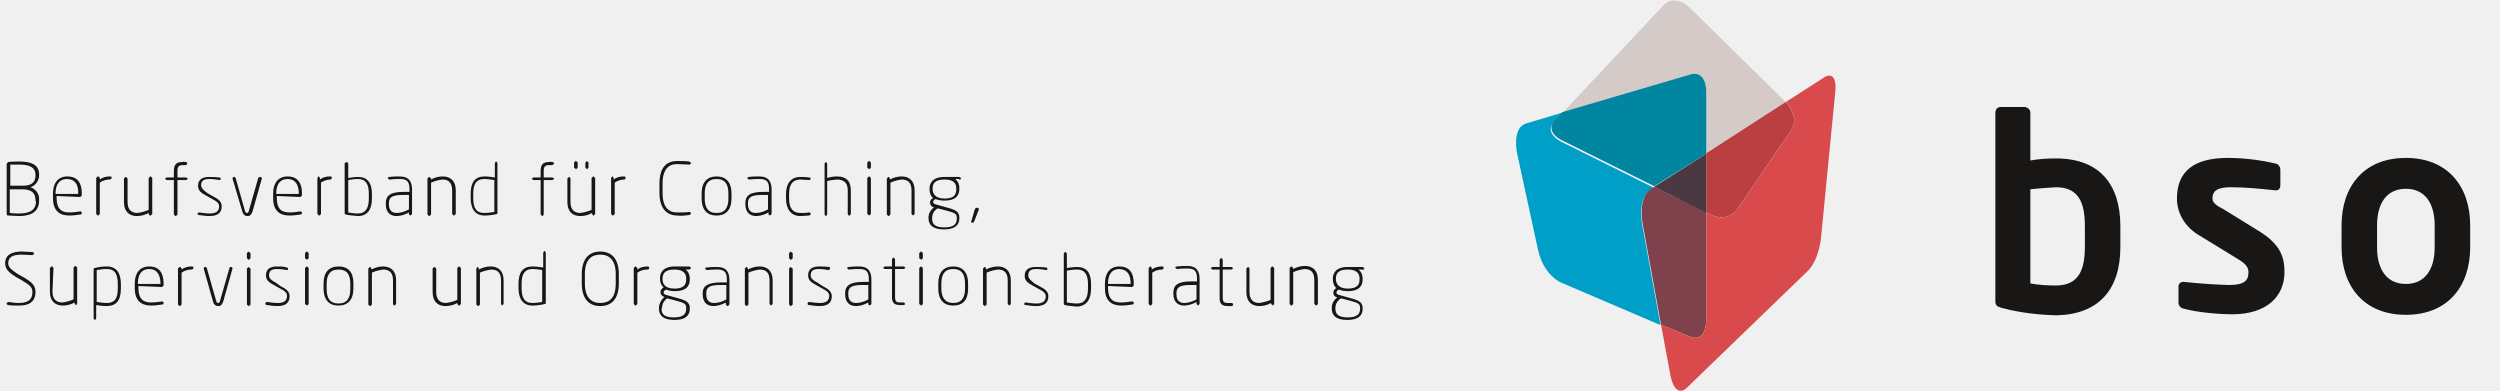
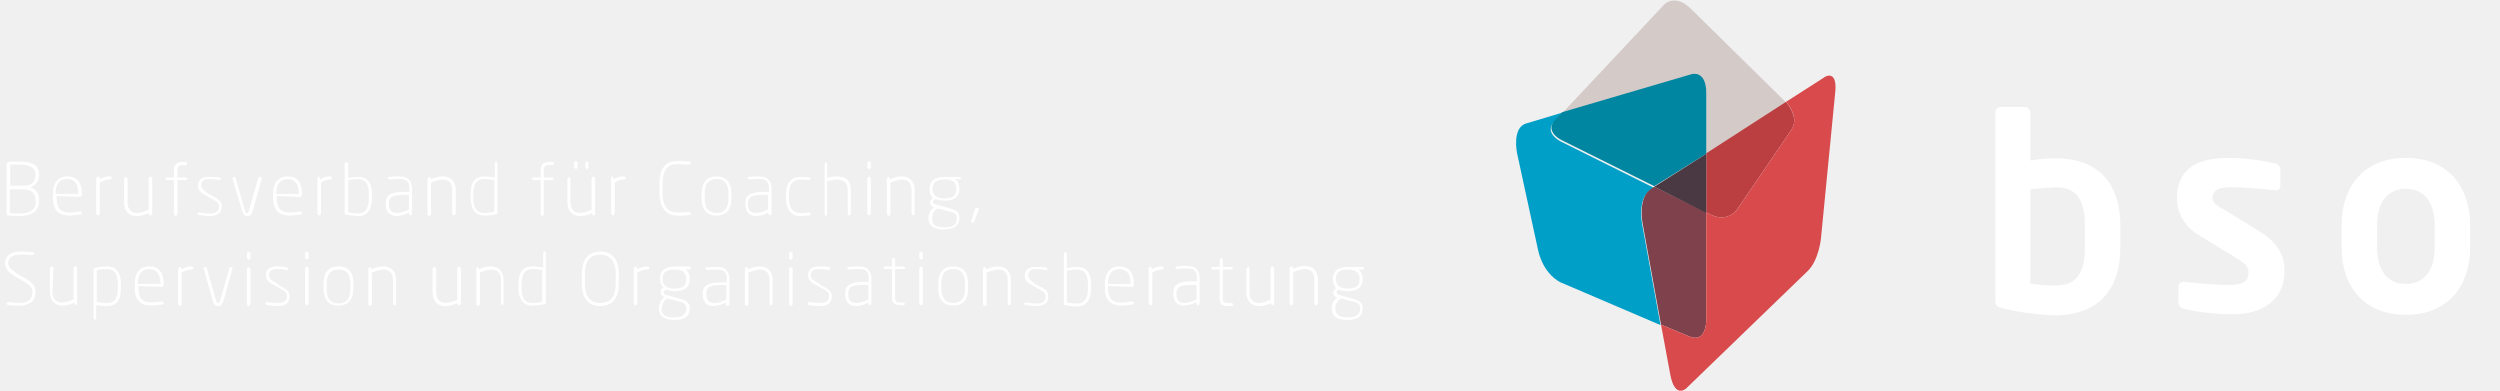
<svg xmlns="http://www.w3.org/2000/svg" version="1.1" id="Layer_1" x="0px" y="0px" viewBox="0 0 486 76" style="" xml:space="preserve">
  <style type="text/css">
- 	.st0{fill:#181716;}
+ 	.st0{fill:#fff;}
	.st1{fill:#009FC7;}
	.st2{fill:#7F414C;}
	.st3{fill:#D4CAC7;}
	.st4{fill:#0086A0;}
	.st5{fill:#BB3F41;}
	.st6{fill:#4A3843;}
	.st7{fill:#D84A4C;}
</style>
  <g>
    <path class="st0" d="M153.7,51.9l-0.3,0.3v7l0.3,0.3h0.1l0.3-0.3v-7L153.7,51.9L153.7,51.9z M153.7,48.9l-0.3,0.3v1l0.3,0.3h0.1   l0.3-0.3v-1L153.7,48.9L153.7,48.9z M137.3,57c0-1.2,0.7-1.6,2.8-1.6h1.1v2.8c-0.7,0.4-1.5,0.7-2.4,0.7c-0.8,0-1.5-0.4-1.5-1.7V57z    M136.6,57v0.2c0,1.8,1.1,2.3,2.1,2.3c0.8,0,1.7-0.3,2.4-0.7v0.4l0.3,0.3h0.1l0.3-0.3v-4.7c0-1.5-0.5-2.6-2.4-2.6   c-0.7,0-1.3,0-2,0.1c-0.2,0-0.3,0.1-0.3,0.2v0.1l0.3,0.2h0.1c0.7-0.1,1.3-0.1,2-0.1c1.4,0,1.8,0.6,1.8,2v0.5h-1.1   C137.6,54.9,136.6,55.6,136.6,57 M48.3,51.9l-0.3,0.3v7l0.3,0.3h0.1l0.3-0.3v-7L48.3,51.9L48.3,51.9z M48.3,48.9l-0.3,0.3v1   l0.3,0.3h0.1l0.3-0.3v-1L48.3,48.9L48.3,48.9z M4.3,48.9c-1.6,0-3.3,0.4-3.3,2.3c0,1.2,0.9,1.9,2.2,2.7l0.9,0.5   c1.6,1,2.2,1.3,2.2,2.4c0,1.1-0.5,2.1-2.6,2.1c-0.8,0-1.4-0.1-2.1-0.2h0l-0.3,0.2v0.2l0.2,0.2c0.7,0.1,1.5,0.1,2.2,0.1   c2.7,0,3.2-1.4,3.2-2.7s-0.9-2-2.5-2.9l-0.9-0.5c-1.2-0.8-1.9-1.3-1.9-2.1c0-1.2,0.8-1.7,2.6-1.7c0.7,0,1.8,0.1,2.1,0.1l0.3-0.2   v-0.2l-0.2-0.2C5.8,49,5,48.9,4.3,48.9 M7,39.1c0,2-1.6,2.4-3.3,2.4c-0.7,0-1.1,0-1.8-0.1v-4.6h2.5c2,0,2.5,1,2.5,2.1V39.1z    M4.5,36.1H2V32C2.4,32,3.1,32,3.7,32c1.6,0,3.2,0.3,3.2,2v0.1C6.9,35.1,6.5,36.1,4.5,36.1 M7.6,39v-0.2c0.1-1.1-0.7-2.1-1.7-2.4   c1-0.3,1.7-1.3,1.7-2.3v-0.2c0-2.1-1.9-2.5-3.9-2.5c-0.7,0-1.5,0-2.1,0.1l-0.3,0.3v9.8c0,0.2,0.1,0.3,0.3,0.3C2.3,41.9,3,42,3.7,42   C5.5,42,7.6,41.5,7.6,39 M10.4,52.1l-0.2-0.3H10l-0.3,0.3v4.6c0,1.9,1.1,2.7,2.5,2.7c0.8,0,1.6-0.2,2.3-0.6v0.2l0.2,0.3h0.1   l0.2-0.3v-7l-0.3-0.3h-0.1l-0.3,0.3v6.2c-0.7,0.3-1.4,0.5-2.2,0.6h0c-1,0-1.9-0.5-1.9-2.1L10.4,52.1z M15.2,37.7h-4.4v-0.1   c0-1.7,0.7-2.8,2.2-2.8S15.3,35.8,15.2,37.7L15.2,37.7z M15.6,38.3l0.3-0.3v-0.4c0-2-0.8-3.3-2.8-3.3c-1.9,0-2.8,1.4-2.8,3.3v0.9   c0,2.6,1.4,3.4,3.2,3.4c0.7,0,1.4-0.1,2.1-0.2c0.2,0,0.3-0.1,0.3-0.3v-0.1l-0.2-0.2h-0.1c-0.7,0.1-1.4,0.2-2.1,0.2   c-1.4,0-2.5-0.5-2.5-2.9v-0.3L15.6,38.3z M21.7,34.6v-0.1c0-0.2-0.2-0.2-0.4-0.2c-0.7,0-1.4,0.2-1.9,0.6v-0.3l-0.2-0.3H19l-0.3,0.3   v7l0.3,0.3h0.1l0.3-0.3v-6.1c0.6-0.4,1.2-0.6,1.9-0.6C21.5,34.8,21.7,34.8,21.7,34.6 M22.9,56.1c0,1.9-0.6,2.8-2.1,2.8   c-0.7,0-1.3-0.1-2-0.2v-6.2c0.6-0.1,1.3-0.2,2-0.2c1.6,0,2.1,1.1,2.1,2.9V56.1z M23.5,56.1v-0.9c0-2-0.8-3.4-2.7-3.4   c-0.8,0-1.6,0.1-2.4,0.3c-0.2,0-0.2,0.1-0.2,0.3v9.5l0.2,0.3h0.1l0.2-0.3v-2.6c0.6,0.1,1.3,0.2,2,0.2   C22.6,59.5,23.5,58.4,23.5,56.1 M29.3,41.9l0.3-0.3v-7l-0.3-0.3h-0.1l-0.3,0.3v6.2c-0.7,0.3-1.4,0.5-2.2,0.6h0   c-1,0-1.9-0.5-1.9-2.1v-4.6l-0.3-0.3h-0.1l-0.3,0.3v4.6c0,1.9,1.1,2.7,2.5,2.7c0.8,0,1.6-0.2,2.3-0.6v0.2l0.2,0.3L29.3,41.9z    M31.2,55.2h-4.4v-0.1c0-1.7,0.7-2.8,2.2-2.8S31.2,53.4,31.2,55.2L31.2,55.2z M31.5,55.8l0.3-0.3v-0.4c0-2-0.8-3.3-2.8-3.3   c-1.9,0-2.8,1.4-2.8,3.3v0.9c0,2.6,1.4,3.4,3.2,3.4c0.7,0,1.4-0.1,2.1-0.2c0.2,0,0.3-0.1,0.3-0.3v-0.1l-0.2-0.2h-0.1   c-0.7,0.1-1.4,0.2-2.1,0.2c-1.4,0-2.5-0.5-2.5-2.9v-0.3L31.5,55.8z M36.4,31.8L36.4,31.8c0-0.2-0.1-0.3-0.3-0.3   c-0.2,0-0.5-0.1-0.7,0c-1,0-1.6,0.4-1.6,1.7v1.3h-1.4l-0.3,0.2v0.1l0.3,0.2h1.4v6.7l0.3,0.3h0.1l0.3-0.3v-6.7h1.7l0.3-0.2v-0.1   l-0.3-0.2h-1.7v-1.3c0-0.8,0.3-1.1,1-1.1h0.7C36.3,31.9,36.4,31.9,36.4,31.8 M37.6,52.1V52c0-0.2-0.2-0.2-0.4-0.2   c-0.7,0-1.4,0.2-1.9,0.6v-0.3L35,51.9h-0.1l-0.3,0.3v7l0.3,0.3H35l0.3-0.3V53c0.6-0.4,1.2-0.6,1.9-0.6   C37.4,52.4,37.6,52.3,37.6,52.1 M39.1,36c0-1,0.7-1.2,1.6-1.2c0.7,0,1.3,0.1,2,0.2h0c0.1,0,0.2-0.1,0.2-0.2v-0.1   c0-0.1-0.1-0.2-0.3-0.2c-0.7-0.1-1.3-0.1-2-0.1c-1.1,0-2.1,0.4-2.1,1.7c0,1,0.6,1.4,1.7,2l0.9,0.5c1.2,0.6,1.5,1,1.5,1.5   c0,1.1-0.8,1.4-1.8,1.4c-0.7,0-1.4-0.1-2.1-0.2h-0.1l-0.2,0.2v0.1c0,0.1,0.1,0.2,0.3,0.2c0.7,0.1,1.4,0.2,2,0.2   c1.3,0,2.4-0.4,2.4-1.9c0-0.9-0.6-1.4-1.8-2l-0.9-0.5C39.6,37,39.1,36.6,39.1,36 M45.2,52.2v-0.1L45,51.9h-0.2   c-0.1,0-0.2,0.1-0.2,0.2l-1.8,6.3c-0.1,0.4-0.2,0.5-0.4,0.5c-0.2,0-0.3-0.1-0.4-0.5l-1.8-6.3c-0.1-0.2-0.2-0.2-0.3-0.2h-0.1   l-0.2,0.2v0.1l1.8,6.4c0.2,0.7,0.6,0.9,1,0.9c0.4,0,0.7-0.1,1-0.9L45.2,52.2z M50.9,34.7v-0.1l-0.2-0.2h-0.2   c-0.1,0-0.2,0.1-0.3,0.2l-1.8,6.3c-0.1,0.4-0.2,0.5-0.4,0.5c-0.2,0-0.3-0.1-0.4-0.5l-1.8-6.3c-0.1-0.2-0.2-0.2-0.3-0.2h-0.1   l-0.2,0.2v0.1l1.9,6.4c0.2,0.7,0.6,0.9,1,0.9s0.7-0.1,1-0.9L50.9,34.7z M53.8,51.8c-1.1,0-2.1,0.4-2.1,1.7c0,1,0.6,1.4,1.7,2   l0.9,0.5c1.2,0.6,1.5,1,1.5,1.5c0,1.1-0.8,1.4-1.8,1.4c-0.7,0-1.4-0.1-2.1-0.2h-0.1l-0.2,0.2v0.2c0,0.1,0.1,0.2,0.3,0.2   c0.7,0.1,1.4,0.2,2,0.2c1.3,0,2.4-0.4,2.4-1.9c0-0.9-0.6-1.4-1.8-2L53.7,55c-0.9-0.5-1.4-0.8-1.4-1.5c0-1,0.7-1.2,1.6-1.2   c0.7,0,1.3,0.1,1.9,0.2h0c0.1,0,0.2-0.1,0.2-0.2v-0.1c0-0.1-0.1-0.2-0.3-0.2C55.2,51.8,54.5,51.8,53.8,51.8 M58.1,37.7h-4.4v-0.1   c0-1.7,0.7-2.8,2.2-2.8S58.1,35.9,58.1,37.7L58.1,37.7z M58.4,38.3l0.3-0.3v-0.4c0-2-0.8-3.3-2.8-3.3c-1.9,0-2.8,1.4-2.8,3.3v0.9   c0,2.6,1.4,3.4,3.2,3.4c0.7,0,1.4-0.1,2.1-0.2c0.2,0,0.3-0.1,0.3-0.3v-0.1l-0.2-0.2h-0.1c-0.7,0.1-1.4,0.2-2.1,0.2   c-1.4,0-2.5-0.5-2.5-2.9v-0.3L58.4,38.3z M59.7,50.5l0.3-0.3v-1l-0.3-0.3h-0.1l-0.3,0.3v1L59.7,50.5L59.7,50.5z M59.7,59.4l0.3-0.3   v-7l-0.3-0.3h-0.1l-0.3,0.3v7L59.7,59.4L59.7,59.4z M64.5,34.6v-0.1c0-0.2-0.2-0.2-0.4-0.2c-0.7,0-1.4,0.2-1.9,0.6v-0.3l-0.2-0.3   h-0.1l-0.2,0.3v7l0.3,0.3h0.1l0.3-0.3v-6.1c0.6-0.4,1.2-0.6,1.9-0.6C64.3,34.8,64.5,34.8,64.5,34.6 M68.1,55.2v1   c0,1.7-0.6,2.8-2.3,2.8s-2.3-1.1-2.3-2.8v-1c0-1.7,0.6-2.8,2.3-2.8S68.1,53.4,68.1,55.2 M65.8,51.8c-1.9,0-2.9,1.2-2.9,3.3v1   c0,2.1,1,3.3,2.9,3.3s2.9-1.2,2.9-3.3v-1C68.7,53,67.8,51.8,65.8,51.8 M71.7,38.6c0,1.8-0.6,2.9-2.1,2.9c-0.7,0-1.3-0.1-1.9-0.2V35   c0.6-0.1,1.3-0.2,1.9-0.2c1.5,0,2.1,1,2.1,2.8V38.6z M72.3,38.6v-0.9c0-2.2-0.9-3.3-2.7-3.3c-0.7,0-1.3,0.1-1.9,0.2v-2.8l-0.2-0.3   h-0.1L67,31.7v9.7c0,0.2,0,0.2,0.2,0.3c0.8,0.2,1.6,0.2,2.4,0.3C71.5,42,72.3,40.6,72.3,38.6 M74.5,51.8c-0.8,0-1.6,0.2-2.3,0.6   v-0.2L72,51.9h-0.1l-0.3,0.3v7l0.3,0.3H72l0.3-0.3v-6.2c0.7-0.3,1.4-0.5,2.2-0.6c1.1,0,1.9,0.5,1.9,2.1v4.6l0.2,0.3h0.1l0.3-0.3   v-4.6C77,52.5,75.8,51.8,74.5,51.8 M79.5,40.7c-0.7,0.4-1.6,0.7-2.4,0.7c-0.8,0-1.5-0.4-1.5-1.7v-0.2c0-1.2,0.7-1.6,2.8-1.6h1.1   V40.7z M79.8,41.9l0.3-0.3v-4.7c0-1.5-0.5-2.6-2.4-2.6c-0.7,0-1.3,0-2,0.1c-0.2,0-0.3,0.1-0.3,0.2v0.1l0.3,0.2h0.1   c0.7-0.1,1.3-0.1,2-0.1c1.4,0,1.8,0.6,1.8,2v0.5h-1.1c-2.6,0-3.5,0.7-3.5,2.2v0.2c0,1.8,1.1,2.3,2.1,2.3c0.8,0,1.7-0.3,2.4-0.7v0.4   L79.8,41.9L79.8,41.9z M88.3,41.9l0.3-0.3V37c0-1.9-1.1-2.7-2.5-2.7c-0.8,0-1.6,0.2-2.3,0.6v-0.2l-0.3-0.3h-0.1l-0.3,0.3v7l0.3,0.3   h0.1l0.3-0.3v-6.2c0.7-0.3,1.4-0.5,2.2-0.6c1.1,0,1.9,0.5,1.9,2.1v4.6l0.3,0.3H88.3z M89.3,59.4l0.3-0.3v-7l-0.3-0.3h-0.1l-0.3,0.3   v6.2c-0.7,0.3-1.4,0.5-2.2,0.6h0c-1,0-1.9-0.5-1.9-2.1v-4.6l-0.3-0.3h-0.1l-0.3,0.3v4.6c0,1.9,1.1,2.7,2.5,2.7   c0.8,0,1.6-0.2,2.3-0.6v0.2l0.3,0.3H89.3z M96.1,41.2c-0.6,0.1-1.3,0.2-2,0.2c-1.6,0-2.1-1.1-2.1-2.9v-0.9c0-1.8,0.6-2.8,2.1-2.8   c0.7,0,1.3,0.1,2,0.2V41.2z M96.7,41.4v-9.7l-0.2-0.3h-0.1l-0.2,0.3v2.8c-0.6-0.1-1.3-0.2-2-0.2c-1.8,0-2.7,1.1-2.7,3.3v0.9   c0,2,0.8,3.4,2.7,3.4c0.8,0,1.6-0.1,2.4-0.3C96.6,41.7,96.7,41.6,96.7,41.4 M97.6,59.4l0.3-0.3v-4.6c0-1.9-1.1-2.7-2.5-2.7   c-0.8,0-1.6,0.2-2.3,0.6v-0.2l-0.2-0.3h-0.1l-0.2,0.3v7l0.3,0.3h0.1l0.3-0.3v-6.2c0.7-0.3,1.4-0.5,2.2-0.6c1.1,0,1.9,0.5,1.9,2.1   v4.6l0.2,0.3L97.6,59.4z M103.5,52.3c0.7,0,1.3,0.1,1.9,0.2v6.2c-0.6,0.1-1.3,0.2-1.9,0.2c-1.6,0-2.1-1.1-2.1-2.9v-0.9   C101.4,53.3,102,52.3,103.5,52.3 M103.5,51.8c-1.8,0-2.7,1.1-2.7,3.3v0.9c0,2,0.8,3.4,2.7,3.4c0.8,0,1.6-0.1,2.4-0.3   c0.2,0,0.2-0.1,0.2-0.3v-9.7l-0.2-0.3h-0.1l-0.2,0.3V52C104.8,51.9,104.2,51.8,103.5,51.8 M107.7,31.8L107.7,31.8   c0-0.2-0.1-0.3-0.3-0.3c-0.2,0-0.5-0.1-0.7,0c-1,0-1.6,0.4-1.6,1.7v1.3h-1.4l-0.3,0.2v0.1l0.3,0.2h1.4v6.7l0.3,0.3h0.1l0.2-0.3   v-6.7h1.7l0.3-0.2v-0.1l-0.3-0.2h-1.7v-1.3c0-0.8,0.3-1.1,1-1.1h0.7C107.6,31.9,107.7,31.9,107.7,31.8 M112,32.9l0.3-0.3v-1   l-0.3-0.3h-0.1l-0.3,0.3v1L112,32.9L112,32.9z M114.1,32.9l0.3-0.3v-1l-0.3-0.3h0l-0.3,0.3v1L114.1,32.9L114.1,32.9z M115.4,41.9   l0.3-0.3v-7l-0.3-0.3h-0.1l-0.3,0.3v6.2c-0.7,0.3-1.4,0.5-2.2,0.6h0c-1,0-1.9-0.5-1.9-2.1v-4.6l-0.2-0.3h-0.1l-0.3,0.3v4.6   c0,1.9,1.1,2.7,2.5,2.7c0.8,0,1.6-0.2,2.3-0.6v0.2l0.2,0.3L115.4,41.9z M119.7,53.3v1.8c0,2.9-1.3,3.8-3,3.8s-3-1-3-3.8v-1.8   c0-2.9,1.3-3.8,3-3.8S119.7,50.5,119.7,53.3 M116.7,48.9c-2.1,0-3.6,1.3-3.6,4.4v1.8c0,3.1,1.5,4.4,3.6,4.4s3.6-1.3,3.6-4.4v-1.8   C120.3,50.2,118.8,48.9,116.7,48.9 M121.6,34.6v-0.1c0-0.2-0.2-0.2-0.4-0.2c-0.7,0-1.4,0.2-1.9,0.6v-0.3l-0.2-0.3H119l-0.2,0.3v7   l0.3,0.3h0.1l0.3-0.3v-6.1c0.6-0.4,1.2-0.6,1.9-0.6C121.5,34.8,121.6,34.8,121.6,34.6 M126.2,52.1V52c0-0.2-0.2-0.2-0.4-0.2   c-0.7,0-1.4,0.2-1.9,0.6v-0.3l-0.3-0.3h-0.1l-0.3,0.3v7l0.3,0.3h0.1l0.3-0.3V53c0.6-0.4,1.2-0.6,1.9-0.6   C126.1,52.4,126.2,52.3,126.2,52.1 M128.7,59.9c0-0.8,0.4-1.5,1-1.9l1.9,0.5c1.5,0.4,1.8,0.6,1.8,1.4V60c0,1-0.5,1.7-2.4,1.7   c-1.8,0-2.4-0.6-2.4-1.7L128.7,59.9z M128.8,54.3L128.8,54.3c0-1,0.3-1.9,2.3-1.9c1.8,0,2.3,0.8,2.3,1.8v0.1c0,1-0.4,1.8-2.3,1.8   C129.1,56.1,128.8,55,128.8,54.3 M128.1,59.9V60c0,1.3,0.8,2.2,3,2.2c2.2,0,3-0.9,3-2.2v-0.1c0-1.1-0.7-1.5-2.2-1.9l-2.5-0.7   c-0.3-0.1-0.4-0.3-0.4-0.4c0-0.3,0.2-0.5,0.5-0.6c0.5,0.2,1.1,0.3,1.7,0.3c2.2,0,2.9-1,2.9-2.3v-0.1c0-0.7-0.2-1.3-0.8-1.8h0.7   l0.3-0.2v-0.2l-0.3-0.2h-2.8c-2.4,0-2.9,1.3-2.9,2.3v0.1c0,0.6,0.2,1.2,0.7,1.7c-0.4,0.2-0.6,0.5-0.6,0.9c0,0.4,0.3,0.8,0.7,0.9   l0.1,0C128.5,58.3,128.1,59.1,128.1,59.9 M134,41.8l0.3-0.2v-0.2l-0.2-0.2H134c-0.5,0.1-1.6,0.1-2.4,0.1c-1.6,0-2.8-1-2.8-3.8v-1.8   c0-2.8,1.2-3.8,2.8-3.8c0.9,0,1.9,0.1,2.4,0.1h0.1l0.2-0.2v-0.2l-0.3-0.2c-0.8-0.1-1.6-0.1-2.4-0.1c-1.8,0-3.4,1-3.4,4.4v1.8   c0,3.3,1.7,4.4,3.4,4.4C132.4,42,133.2,41.9,134,41.8 M141.6,38.6c0,1.7-0.6,2.8-2.3,2.8s-2.3-1.1-2.3-2.8v-1   c0-1.7,0.6-2.8,2.3-2.8s2.3,1.1,2.3,2.8V38.6z M142.2,38.6v-1c0-2.1-1-3.3-2.9-3.3s-2.9,1.2-2.9,3.3v1c0,2.1,1,3.3,2.9,3.3   S142.2,40.7,142.2,38.6 M149.3,40.7c-0.7,0.4-1.5,0.7-2.4,0.7c-0.8,0-1.5-0.4-1.5-1.7v-0.2c0-1.2,0.7-1.6,2.8-1.6h1.1V40.7z    M149.7,41.9l0.3-0.3v-4.7c0-1.5-0.5-2.6-2.4-2.6c-0.7,0-1.3,0-2,0.1c-0.2,0-0.3,0.1-0.3,0.2v0.1l0.3,0.2h0.1   c0.7-0.1,1.3-0.1,2-0.1c1.4,0,1.8,0.6,1.8,2v0.5h-1.1c-2.6,0-3.5,0.7-3.5,2.2v0.2c0,1.8,1.1,2.3,2.1,2.3c0.8,0,1.7-0.3,2.4-0.7v0.4   L149.7,41.9L149.7,41.9z M149.9,59.4l0.3-0.3v-4.6c0-1.9-1.1-2.7-2.5-2.7c-0.8,0-1.6,0.2-2.3,0.6v-0.2l-0.2-0.3h-0.1l-0.3,0.3v7   l0.3,0.3h0.1l0.3-0.3v-6.2c0.7-0.3,1.4-0.5,2.2-0.6c1.1,0,1.9,0.5,1.9,2.1v4.6L149.9,59.4L149.9,59.4z M157.6,41.6v-0.1l-0.2-0.2   h-0.1c-0.6,0.1-1.1,0.1-1.7,0.1c-1.6,0-2.2-1.1-2.2-2.8v-0.9c0-1.7,0.6-2.8,2.2-2.8c0.6,0,1.1,0.1,1.7,0.1h0.1l0.2-0.2v-0.1   c0-0.1-0.1-0.2-0.3-0.2c-0.6-0.1-1.1-0.1-1.7-0.1c-2,0-2.8,1.5-2.8,3.3v0.9c0,1.8,0.8,3.4,2.8,3.4c0.6,0,1.1-0.1,1.7-0.1   C157.5,41.8,157.6,41.7,157.6,41.6 M161.2,51.9c-0.7-0.1-1.3-0.1-2-0.1c-1.1,0-2.1,0.4-2.1,1.7c0,1,0.6,1.4,1.7,2l0.9,0.5   c1.2,0.6,1.5,1,1.5,1.5c0,1.1-0.8,1.4-1.8,1.4c-0.7,0-1.4-0.1-2.1-0.2h-0.1l-0.2,0.2v0.2c0,0.1,0.1,0.2,0.3,0.2   c0.7,0.1,1.4,0.2,2,0.2c1.3,0,2.4-0.4,2.4-1.9c0-0.9-0.6-1.4-1.8-2L159,55c-0.9-0.5-1.4-0.8-1.4-1.5c0-1,0.7-1.2,1.6-1.2   c0.7,0,1.3,0.1,1.9,0.2h0c0.1,0,0.2-0.1,0.2-0.2v-0.1C161.5,52,161.4,52,161.2,51.9 M165.2,41.9l0.2-0.3V37c0-1.6-0.7-2.7-2.7-2.7   c-0.6,0-1.3,0.1-1.9,0.3v-2.8l-0.2-0.3h-0.1l-0.2,0.3v9.9l0.2,0.3h0.1l0.2-0.3v-6.5c0.6-0.2,1.3-0.2,1.9-0.3c1.5,0,2.1,0.8,2.1,2.1   v4.6l0.2,0.3L165.2,41.9z M169,32.9l0.3-0.3v-1l-0.3-0.3h-0.1l-0.3,0.3v1L169,32.9L169,32.9z M169,41.9l0.3-0.3v-7l-0.3-0.3h-0.1   l-0.3,0.3v7L169,41.9L169,41.9z M168.8,58.2c-0.7,0.4-1.5,0.7-2.4,0.7c-0.8,0-1.5-0.4-1.5-1.7V57c0-1.2,0.7-1.6,2.8-1.6h1.1V58.2z    M169.1,59.4l0.3-0.3v-4.7c0-1.5-0.5-2.6-2.4-2.6c-0.7,0-1.3,0-2,0.1c-0.2,0-0.3,0.1-0.3,0.2v0.1l0.3,0.2h0.1   c0.7-0.1,1.3-0.1,2-0.1c1.4,0,1.8,0.6,1.8,2v0.5h-1.1c-2.5,0-3.5,0.7-3.5,2.2v0.2c0,1.8,1.1,2.3,2.1,2.3c0.8,0,1.7-0.3,2.4-0.7v0.4   L169.1,59.4L169.1,59.4z M173.4,51.8h-1.4l-0.3,0.2v0.1l0.3,0.2h1.4v5.5c0,1.2,0.6,1.5,1.6,1.5c0.2,0,0.5,0,0.7,0   c0.2,0,0.2-0.1,0.2-0.2v-0.1c0-0.1-0.1-0.2-0.3-0.2H175c-0.6,0-1-0.1-1-1v-5.5h1.7l0.3-0.2v-0.1l-0.3-0.2h-1.7v-1.4l-0.2-0.3h-0.2   l-0.2,0.3L173.4,51.8z M177.5,41.9l0.3-0.3V37c0-1.9-1.1-2.7-2.5-2.7c-0.8,0-1.6,0.2-2.3,0.6v-0.2l-0.2-0.3h-0.1l-0.3,0.3v7   l0.3,0.3h0.1l0.3-0.3v-6.2c0.7-0.3,1.4-0.5,2.2-0.6c1.1,0,1.9,0.5,1.9,2.1v4.6L177.5,41.9L177.5,41.9z M179.1,50.5l0.3-0.3v-1   l-0.3-0.3h-0.1l-0.3,0.3v1L179.1,50.5L179.1,50.5z M179.1,59.4l0.3-0.3v-7l-0.3-0.3h-0.1l-0.3,0.3v7L179.1,59.4L179.1,59.4z    M185.9,36.7v0.1c0,1-0.4,1.8-2.3,1.8c-1.9,0-2.3-1.1-2.3-1.8v-0.1c0-0.9,0.3-1.8,2.3-1.8C185.5,34.9,185.9,35.7,185.9,36.7    M182.3,40.5l1.9,0.5c1.5,0.4,1.8,0.6,1.8,1.4v0.1c0,1-0.5,1.7-2.4,1.7c-1.8,0-2.4-0.6-2.4-1.7v-0.1   C181.2,41.6,181.6,40.9,182.3,40.5 M186.5,35l0.3-0.2v-0.2l-0.3-0.2h-2.9c-2.4,0-2.9,1.3-2.9,2.3v0.1c0,0.6,0.2,1.3,0.7,1.7   c-0.4,0.2-0.6,0.5-0.6,0.9c0,0.4,0.3,0.8,0.7,0.9l0.1,0c-0.7,0.5-1.1,1.2-1.1,2v0.1c0,1.3,0.8,2.2,3,2.2c2.2,0,3-0.9,3-2.2v-0.1   c0-1.1-0.7-1.5-2.2-1.9l-2.5-0.7c-0.3-0.1-0.4-0.3-0.4-0.4c0-0.3,0.2-0.5,0.5-0.6c0.5,0.2,1.1,0.3,1.7,0.3c2.2,0,2.9-1,2.9-2.3   v-0.1c0-0.7-0.2-1.3-0.8-1.8H186.5z M187.6,56.1c0,1.7-0.6,2.8-2.3,2.8c-1.6,0-2.3-1.1-2.3-2.8v-1c0-1.7,0.6-2.8,2.3-2.8   s2.3,1.1,2.3,2.8V56.1z M188.2,56.1v-1c0-2.1-1-3.3-2.9-3.3s-2.9,1.2-2.9,3.3v1c0,2.1,1,3.3,2.9,3.3S188.2,58.3,188.2,56.1    M190.3,40.7l0-0.1l-0.2-0.2h-0.3c-0.1,0-0.2,0.1-0.3,0.3l-0.7,2.4l0,0.1l0.1,0.1h0.2c0.1,0,0.2-0.1,0.3-0.3L190.3,40.7z    M196.2,59.4l0.3-0.3v-4.6c0-1.9-1.1-2.7-2.5-2.7c-0.8,0-1.6,0.2-2.3,0.6v-0.2l-0.2-0.3h-0.1l-0.3,0.3v7l0.3,0.3h0.1l0.3-0.3v-6.2   c0.7-0.3,1.4-0.5,2.2-0.6c1.1,0,1.9,0.5,1.9,2.1v4.6L196.2,59.4L196.2,59.4z M199.9,53.5c0-1,0.7-1.2,1.6-1.2   c0.7,0,1.3,0.1,1.9,0.2h0c0.1,0,0.2-0.1,0.2-0.2v-0.1c0-0.1-0.1-0.2-0.3-0.2c-0.7-0.1-1.3-0.1-2-0.1c-1.1,0-2.1,0.4-2.1,1.7   c0,1,0.6,1.4,1.7,2l0.9,0.5c1.2,0.6,1.5,1,1.5,1.5c0,1.1-0.8,1.4-1.8,1.4c-0.7,0-1.4-0.1-2.1-0.2h-0.1l-0.2,0.2v0.1   c0,0.1,0.1,0.2,0.3,0.2c0.7,0.1,1.3,0.2,2,0.2c1.3,0,2.4-0.4,2.4-1.9c0-0.9-0.6-1.4-1.8-2l-0.9-0.5   C200.4,54.5,199.9,54.2,199.9,53.5 M211.5,56.1c0,1.8-0.6,2.9-2.1,2.9c-0.7,0-1.3-0.1-2-0.2v-6.2c0.6-0.1,1.3-0.2,2-0.2   c1.5,0,2.1,1,2.1,2.8V56.1z M212.1,56.1v-0.9c0-2.2-0.9-3.3-2.7-3.3c-0.7,0-1.3,0.1-2,0.2v-2.8l-0.2-0.3H207l-0.2,0.3V59   c0,0.2,0,0.2,0.2,0.3c0.8,0.2,1.6,0.2,2.4,0.3C211.3,59.5,212.1,58.1,212.1,56.1 M219.8,55.2h-4.4v-0.1c0-1.7,0.7-2.8,2.2-2.8   C219.2,52.4,219.8,53.4,219.8,55.2L219.8,55.2z M220.1,55.8l0.3-0.3v-0.4c0-2-0.8-3.3-2.8-3.3c-1.9,0-2.8,1.4-2.8,3.3v0.9   c0,2.6,1.4,3.4,3.2,3.4c0.7,0,1.4-0.1,2.1-0.2c0.2,0,0.3-0.1,0.3-0.3v-0.1l-0.2-0.2H220c-0.7,0.1-1.4,0.2-2.1,0.2   c-1.4,0-2.5-0.5-2.5-2.9v-0.3L220.1,55.8z M226.2,52.1V52c0-0.2-0.2-0.2-0.4-0.2c-0.7,0-1.4,0.2-1.9,0.6v-0.3l-0.2-0.3h-0.1   l-0.3,0.3v7l0.3,0.3h0.1l0.3-0.3V53c0.6-0.4,1.2-0.6,1.9-0.6C226,52.4,226.2,52.3,226.2,52.1 M232.6,58.2c-0.7,0.4-1.6,0.7-2.4,0.7   c-0.8,0-1.5-0.4-1.5-1.7v-0.2c0-1.2,0.7-1.6,2.8-1.6h1.1V58.2z M232.9,59.4l0.3-0.3v-4.8c0-1.5-0.5-2.6-2.4-2.6c-0.7,0-1.3,0-2,0.1   c-0.2,0-0.3,0.1-0.3,0.2v0.1l0.3,0.2h0.1c0.7-0.1,1.3-0.1,2-0.1c1.4,0,1.8,0.6,1.8,2v0.5h-1.1c-2.6,0-3.5,0.7-3.5,2.2v0.2   c0,1.8,1.1,2.3,2.1,2.3c0.8,0,1.7-0.3,2.4-0.7v0.4L232.9,59.4L232.9,59.4z M239.7,59.2L239.7,59.2c0-0.2-0.1-0.3-0.3-0.3h-0.7   c-0.6,0-1-0.1-1-1v-5.5h1.7l0.3-0.2v-0.1l-0.3-0.2h-1.7v-1.4l-0.2-0.3h-0.2l-0.2,0.3v1.4h-1.4l-0.3,0.2v0.1l0.3,0.2h1.4V58   c0,1.2,0.6,1.5,1.6,1.5c0.2,0,0.5,0,0.7,0C239.7,59.4,239.8,59.4,239.7,59.2 M247.5,59.4l0.2-0.3v-7l-0.3-0.3h-0.1l-0.3,0.3v6.2   c-0.7,0.3-1.5,0.5-2.2,0.6l0,0c-1,0-1.9-0.5-1.9-2.1v-4.6l-0.2-0.3h-0.1l-0.3,0.3v4.6c0,1.9,1.1,2.7,2.5,2.7c0.8,0,1.6-0.2,2.3-0.6   v0.2L247.5,59.4L247.5,59.4z M255.9,59.4l0.3-0.3v-4.7c0-1.9-1.1-2.7-2.5-2.7c-0.8,0-1.6,0.2-2.3,0.6v-0.2l-0.3-0.3h-0.1l-0.3,0.3   v7l0.3,0.3h0.1l0.3-0.3v-6.2c0.7-0.3,1.4-0.5,2.2-0.6c1.1,0,1.9,0.5,1.9,2.1v4.6l0.2,0.3L255.9,59.4z M264.3,54.2v0.1   c0,1-0.4,1.8-2.3,1.8s-2.3-1.1-2.3-1.8v-0.1c0-0.9,0.3-1.8,2.3-1.8C263.8,52.4,264.3,53.2,264.3,54.2 M260.7,58l1.9,0.5   c1.5,0.4,1.8,0.6,1.8,1.4V60c0,1-0.5,1.7-2.4,1.7c-1.8,0-2.4-0.6-2.4-1.7v-0.1C259.6,59.1,260,58.4,260.7,58 M264.9,52.5l0.3-0.2   v-0.2l-0.3-0.2H262c-2.4,0-2.9,1.3-2.9,2.3v0.1c0,0.6,0.2,1.3,0.7,1.7c-0.4,0.2-0.6,0.5-0.6,0.9c0,0.5,0.3,0.8,0.7,0.9l0.1,0   c-0.7,0.5-1.1,1.2-1.1,2V60c0,1.3,0.8,2.2,3,2.2c2.2,0,3-0.9,3-2.2v-0.1c0-1.1-0.7-1.5-2.2-1.9l-2.5-0.7c-0.3-0.1-0.4-0.3-0.4-0.4   c0-0.3,0.2-0.5,0.5-0.6c0.5,0.2,1.1,0.3,1.7,0.3c2.2,0,2.9-1,2.9-2.3v-0.1c0-0.7-0.2-1.3-0.8-1.8H264.9z M405.3,48   c0,4.3-1.1,7.5-5.6,7.5c-1.7,0-3.4-0.1-5-0.4V36.8c1.7-0.2,3.3-0.3,5-0.4c4.5,0,5.6,3.2,5.6,7.5V48z M412.2,48v-4   c0-8.2-4.1-13.2-12.5-13.2c-1.7,0-3.4,0.1-5,0.4v-9.3c0-0.6-0.5-1-1-1.1h-4.8c-0.6,0-1,0.5-1,1.1v36.6c0,0.8,0.2,1.1,1.4,1.4   c3.4,0.9,7,1.3,10.5,1.4C408.1,61.1,412.2,56.2,412.2,48 M430.1,38.6c0-1.6,1.1-2.2,3.6-2.2c2.9,0,5.8,0.3,8.6,0.6h0.2   c0.5,0,0.8-0.4,0.8-1V33c0-0.6-0.4-1.1-0.9-1.2c-3-0.7-6.2-1.1-9.3-1.1c-6.6,0-9.9,2.6-9.9,7.9c0,3.1,1.8,5.7,4.4,7.2l7.2,4.4   c1.7,1,2.3,1.7,2.3,2.7c0,1.4-0.5,2.5-3.7,2.5c-1.6,0-6.3-0.3-8.8-0.6h-0.2c-0.5,0-0.9,0.4-0.9,0.8v3.2c0,0.6,0.4,1.1,1,1.2   c2.9,0.8,7.3,1.1,9.4,1.1c6.9,0,10.2-3.6,10.2-8.2c0-2.7-0.6-5.3-5-8l-6.8-4.2C430.9,40,430.1,39.4,430.1,38.6 M473.3,48.1   c0,4.3-1.9,7.1-5.6,7.1s-5.6-2.8-5.6-7.1v-4.3c0-4.3,1.9-7.1,5.6-7.1s5.6,2.8,5.6,7.1V48.1z M480.2,48.1v-4.3   c0-7.5-4.3-13.1-12.5-13.1c-8.2,0-12.5,5.6-12.5,13.1v4.3c0,7.5,4.3,13.1,12.5,13.1S480.2,55.6,480.2,48.1" />
    <path class="st1" d="M303.7,21.9l-7,2.1c-2.8,0.8-1.8,5.7-1.8,5.7l4.1,18.9c1.1,4.9,4.4,6.3,4.4,6.3l19.4,8.3l-3.6-19.8   c0,0-0.9-4.8,1.6-6.4l0.7-0.5l-18.1-9c0,0-3.4-1.7-1.2-3.9L303.7,21.9z" />
    <path class="st2" d="M319.3,43.3l3.6,19.8l5.5,2.3c3.3,1.4,3.3-3.1,3.3-3.1v-21l-10.1-5l-0.7,0.5C318.4,38.4,319.3,43.3,319.3,43.3   " />
    <path class="st3" d="M347.2,19.9c-0.2-0.2-0.4-0.4-0.4-0.4l-18-17.7c-3.2-3.2-5.3-0.9-5.3-0.9l-19.8,21.1l25.2-7.4   c0,0,2.8-0.8,2.8,3.7v11.7L347.2,19.9z" />
    <path class="st4" d="M331.7,29.9V18.1c0-4.5-2.8-3.7-2.8-3.7l-25.2,7.4l-1.4,1.5c-2.1,2.3,1.2,3.9,1.2,3.9l18.1,9L331.7,29.9z" />
    <path class="st5" d="M347.2,19.8l-15.5,10v11.5l0.8,0.4c3.4,1.7,5.2-1,5.2-1l10.5-15.4C349.7,23.2,348,20.8,347.2,19.8" />
    <polygon class="st6" points="321.6,36.3 331.7,41.4 331.7,29.9  " />
    <path class="st7" d="M354.7,15l-7.5,4.8c0.8,0.9,2.5,3.3,1,5.5l-10.5,15.4c0,0-1.8,2.7-5.2,1l-0.8-0.4v21c0,0,0,4.5-3.3,3.1   l-5.5-2.3l1.8,9.7c0.9,4.8,3.1,2.7,3.1,2.7l23.6-22.8c2.2-2.1,2.6-6.4,2.6-6.4l2.8-28.7C357.1,13.4,354.6,15,354.7,15" />
  </g>
</svg>
